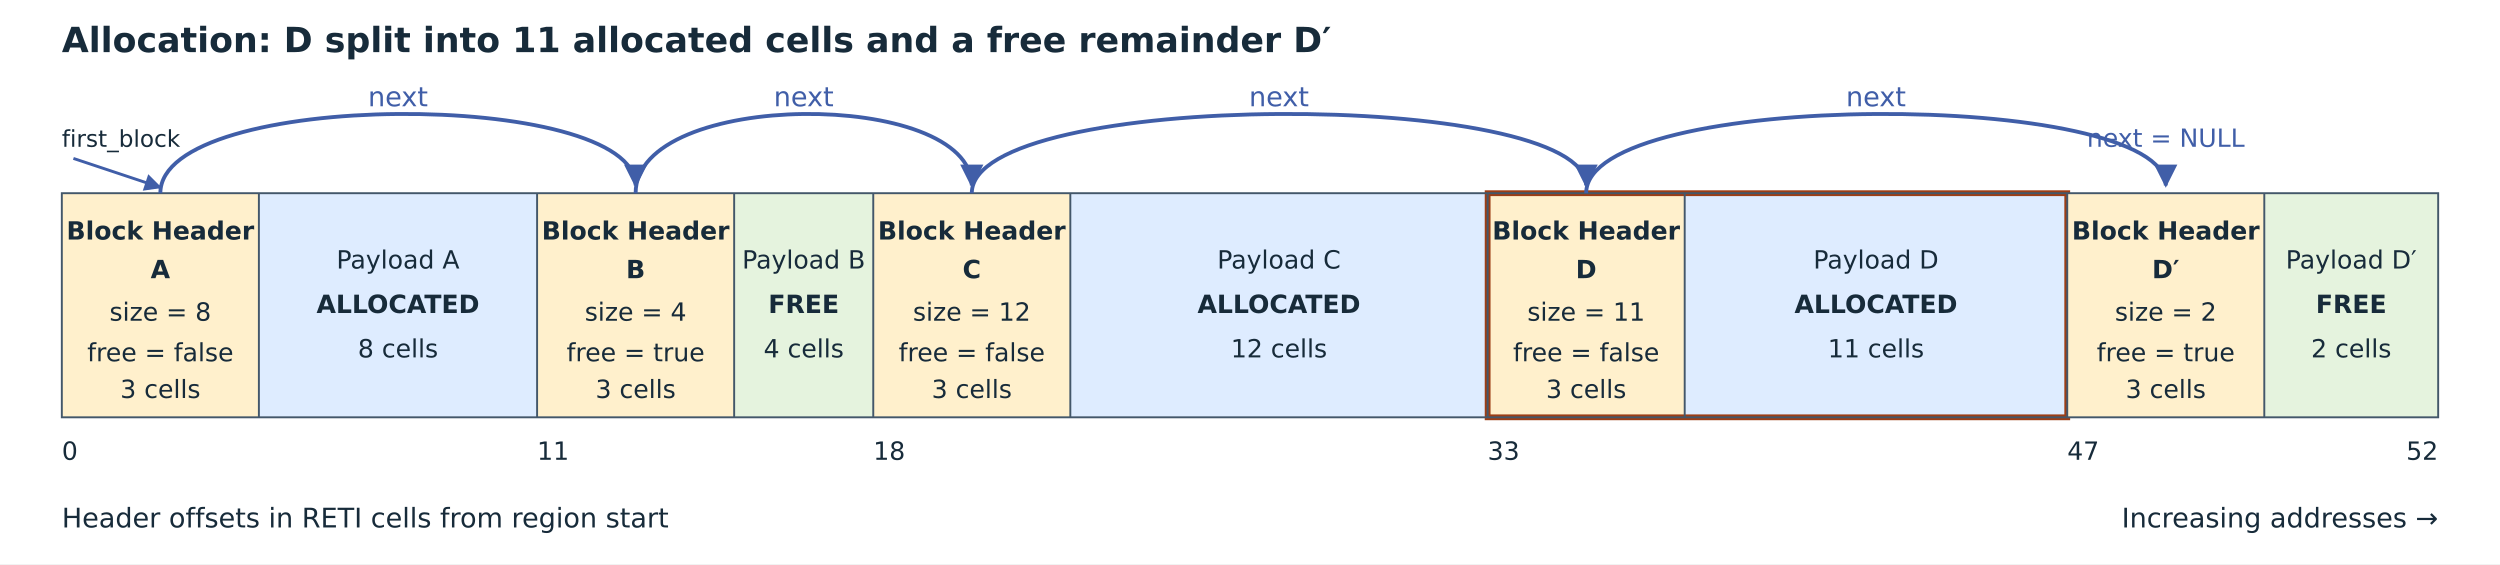
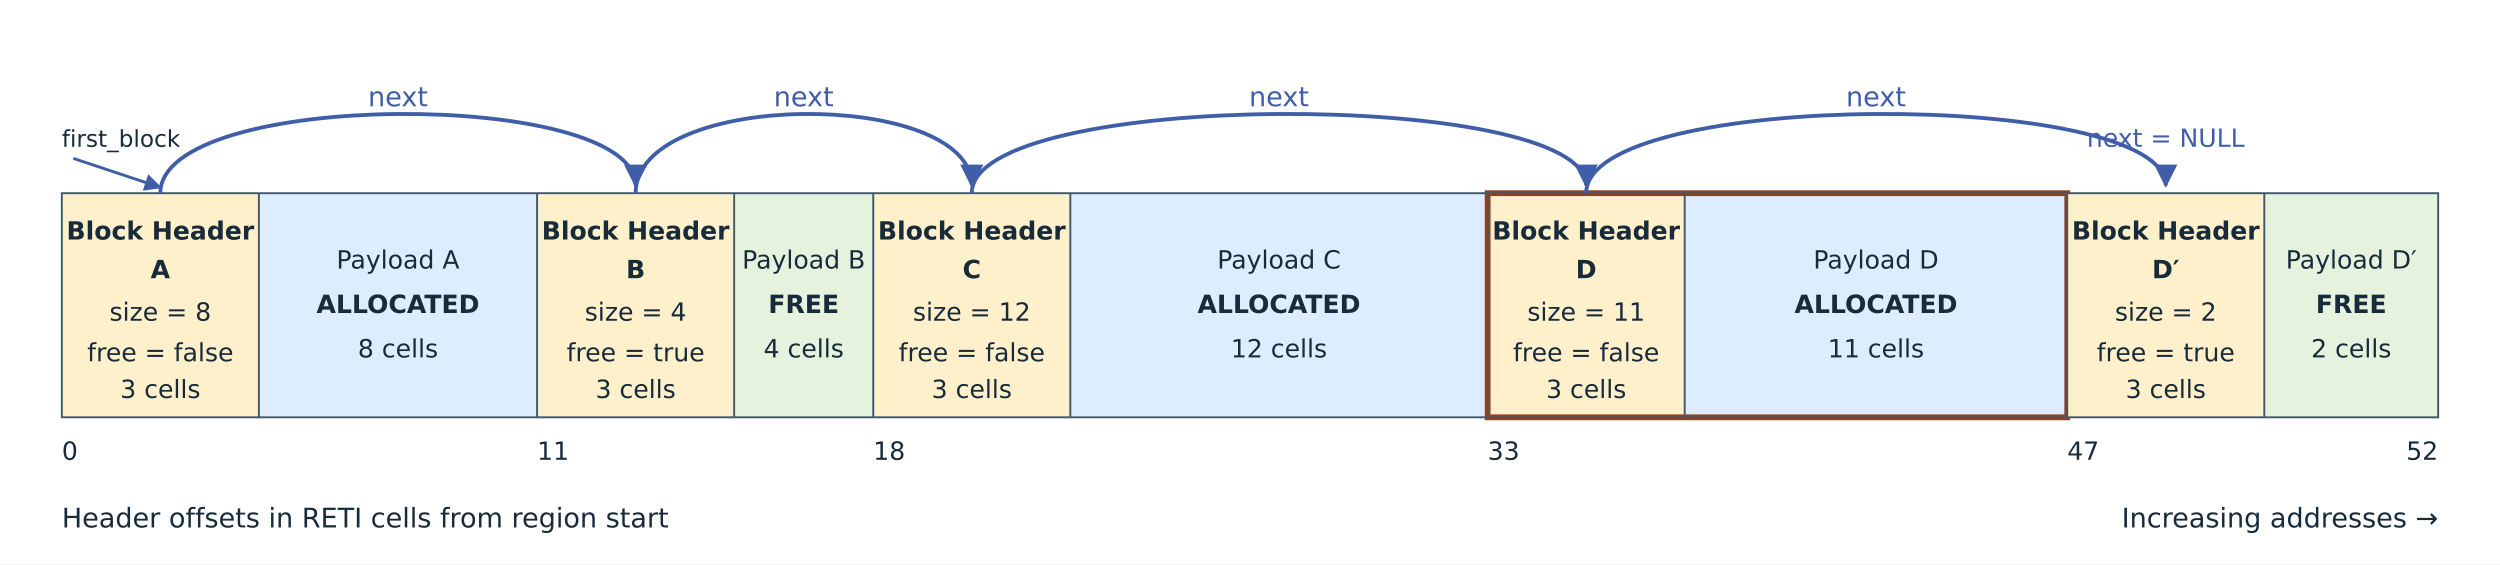
<svg xmlns="http://www.w3.org/2000/svg" width="1294" height="292" viewBox="0 0 1294 292" role="img" aria-labelledby="title desc">
  <defs>
    <marker id="arrow" viewBox="0 0 10 10" refX="9" refY="5" markerWidth="6" markerHeight="6" orient="auto-start-reverse">
      <path d="M 0 0 L 10 5 L 0 10 z" fill="#405ea8" />
    </marker>
  </defs>
  <rect width="1294" height="292" fill="white" />
  <g font-family="DejaVu Sans, sans-serif">
-     <text x="32" y="27" font-size="18" font-weight="bold" text-anchor="start" fill="#172b3a">Allocation: D split into 11 allocated cells and a free remainder D′</text>
    <rect x="32" y="100" width="102" height="116" fill="#fff0cc" />
    <text x="83.0" y="124" font-size="13" font-weight="bold" text-anchor="middle" fill="#172b3a">Block Header</text>
    <text x="83.0" y="144" font-size="13" font-weight="bold" text-anchor="middle" fill="#172b3a">A</text>
    <text x="83.0" y="166" font-size="13" font-weight="normal" text-anchor="middle" fill="#172b3a">size = 8</text>
    <text x="83.0" y="187" font-size="13" font-weight="normal" text-anchor="middle" fill="#172b3a">free = false</text>
    <text x="83.0" y="206" font-size="13" font-weight="normal" text-anchor="middle" fill="#172b3a">3 cells</text>
    <rect x="134" y="100" width="144" height="116" fill="#deecff" />
    <text x="206.0" y="139" font-size="13" font-weight="normal" text-anchor="middle" fill="#172b3a">Payload A</text>
    <text x="206.0" y="162" font-size="13" font-weight="bold" text-anchor="middle" fill="#172b3a">ALLOCATED</text>
    <text x="206.0" y="185" font-size="13" font-weight="normal" text-anchor="middle" fill="#172b3a">8 cells</text>
    <text x="32" y="238" font-size="13" font-weight="normal" text-anchor="start" fill="#172b3a">0</text>
    <rect x="278" y="100" width="102" height="116" fill="#fff0cc" />
    <text x="329.0" y="124" font-size="13" font-weight="bold" text-anchor="middle" fill="#172b3a">Block Header</text>
    <text x="329.0" y="144" font-size="13" font-weight="bold" text-anchor="middle" fill="#172b3a">B</text>
    <text x="329.0" y="166" font-size="13" font-weight="normal" text-anchor="middle" fill="#172b3a">size = 4</text>
    <text x="329.0" y="187" font-size="13" font-weight="normal" text-anchor="middle" fill="#172b3a">free = true</text>
    <text x="329.0" y="206" font-size="13" font-weight="normal" text-anchor="middle" fill="#172b3a">3 cells</text>
    <rect x="380" y="100" width="72" height="116" fill="#e5f3de" />
    <text x="416.0" y="139" font-size="13" font-weight="normal" text-anchor="middle" fill="#172b3a">Payload B</text>
    <text x="416.0" y="162" font-size="13" font-weight="bold" text-anchor="middle" fill="#172b3a">FREE</text>
    <text x="416.0" y="185" font-size="13" font-weight="normal" text-anchor="middle" fill="#172b3a">4 cells</text>
    <text x="278" y="238" font-size="13" font-weight="normal" text-anchor="start" fill="#172b3a">11</text>
    <rect x="452" y="100" width="102" height="116" fill="#fff0cc" />
    <text x="503.0" y="124" font-size="13" font-weight="bold" text-anchor="middle" fill="#172b3a">Block Header</text>
    <text x="503.0" y="144" font-size="13" font-weight="bold" text-anchor="middle" fill="#172b3a">C</text>
    <text x="503.0" y="166" font-size="13" font-weight="normal" text-anchor="middle" fill="#172b3a">size = 12</text>
    <text x="503.0" y="187" font-size="13" font-weight="normal" text-anchor="middle" fill="#172b3a">free = false</text>
    <text x="503.0" y="206" font-size="13" font-weight="normal" text-anchor="middle" fill="#172b3a">3 cells</text>
    <rect x="554" y="100" width="216" height="116" fill="#deecff" />
    <text x="662.0" y="139" font-size="13" font-weight="normal" text-anchor="middle" fill="#172b3a">Payload C</text>
    <text x="662.0" y="162" font-size="13" font-weight="bold" text-anchor="middle" fill="#172b3a">ALLOCATED</text>
    <text x="662.0" y="185" font-size="13" font-weight="normal" text-anchor="middle" fill="#172b3a">12 cells</text>
    <text x="452" y="238" font-size="13" font-weight="normal" text-anchor="start" fill="#172b3a">18</text>
    <rect x="770" y="100" width="102" height="116" fill="#fff0cc" />
    <text x="821.0" y="124" font-size="13" font-weight="bold" text-anchor="middle" fill="#172b3a">Block Header</text>
    <text x="821.0" y="144" font-size="13" font-weight="bold" text-anchor="middle" fill="#172b3a">D</text>
    <text x="821.0" y="166" font-size="13" font-weight="normal" text-anchor="middle" fill="#172b3a">size = 11</text>
    <text x="821.0" y="187" font-size="13" font-weight="normal" text-anchor="middle" fill="#172b3a">free = false</text>
    <text x="821.0" y="206" font-size="13" font-weight="normal" text-anchor="middle" fill="#172b3a">3 cells</text>
    <rect x="872" y="100" width="198" height="116" fill="#deecff" />
    <text x="971.0" y="139" font-size="13" font-weight="normal" text-anchor="middle" fill="#172b3a">Payload D</text>
    <text x="971.0" y="162" font-size="13" font-weight="bold" text-anchor="middle" fill="#172b3a">ALLOCATED</text>
    <text x="971.0" y="185" font-size="13" font-weight="normal" text-anchor="middle" fill="#172b3a">11 cells</text>
    <rect x="770" y="100" width="300" height="116" fill="none" stroke="#9c3d15" stroke-width="3" />
    <text x="770" y="238" font-size="13" font-weight="normal" text-anchor="start" fill="#172b3a">33</text>
    <rect x="1070" y="100" width="102" height="116" fill="#fff0cc" />
    <text x="1121.0" y="124" font-size="13" font-weight="bold" text-anchor="middle" fill="#172b3a">Block Header</text>
    <text x="1121.0" y="144" font-size="13" font-weight="bold" text-anchor="middle" fill="#172b3a">D′</text>
    <text x="1121.0" y="166" font-size="13" font-weight="normal" text-anchor="middle" fill="#172b3a">size = 2</text>
    <text x="1121.0" y="187" font-size="13" font-weight="normal" text-anchor="middle" fill="#172b3a">free = true</text>
    <text x="1121.0" y="206" font-size="13" font-weight="normal" text-anchor="middle" fill="#172b3a">3 cells</text>
    <rect x="1172" y="100" width="90" height="116" fill="#e5f3de" />
    <text x="1217.0" y="139" font-size="13" font-weight="normal" text-anchor="middle" fill="#172b3a">Payload D′</text>
    <text x="1217.0" y="162" font-size="13" font-weight="bold" text-anchor="middle" fill="#172b3a">FREE</text>
    <text x="1217.0" y="185" font-size="13" font-weight="normal" text-anchor="middle" fill="#172b3a">2 cells</text>
    <text x="1070" y="238" font-size="13" font-weight="normal" text-anchor="start" fill="#172b3a">47</text>
    <rect x="32" y="100" width="1230" height="116" fill="none" stroke="#43576a" />
    <path d="M 134.0 100 v 116" stroke="#43576a" />
    <path d="M 278.0 100 v 116" stroke="#43576a" />
    <path d="M 380.0 100 v 116" stroke="#43576a" />
    <path d="M 452.0 100 v 116" stroke="#43576a" />
    <path d="M 554.0 100 v 116" stroke="#43576a" />
    <path d="M 770.0 100 v 116" stroke="#43576a" />
    <path d="M 872.0 100 v 116" stroke="#43576a" />
    <path d="M 1070.0 100 v 116" stroke="#43576a" />
    <path d="M 1172.0 100 v 116" stroke="#43576a" />
    <path d="M 83.0 100 C 83.0 46, 329.0 46, 329.0 96" fill="none" stroke="#405ea8" stroke-width="2" marker-end="url(#arrow)" />
    <text x="206.0" y="55" font-size="14" font-weight="normal" text-anchor="middle" fill="#405ea8">next</text>
    <path d="M 329.0 100 C 329.0 46, 503.0 46, 503.0 96" fill="none" stroke="#405ea8" stroke-width="2" marker-end="url(#arrow)" />
    <text x="416.0" y="55" font-size="14" font-weight="normal" text-anchor="middle" fill="#405ea8">next</text>
    <path d="M 503.0 100 C 503.0 46, 821.0 46, 821.0 96" fill="none" stroke="#405ea8" stroke-width="2" marker-end="url(#arrow)" />
    <text x="662.0" y="55" font-size="14" font-weight="normal" text-anchor="middle" fill="#405ea8">next</text>
    <path d="M 821.0 100 C 821.0 46, 1121.0 46, 1121.0 96" fill="none" stroke="#405ea8" stroke-width="2" marker-end="url(#arrow)" />
    <text x="971.0" y="55" font-size="14" font-weight="normal" text-anchor="middle" fill="#405ea8">next</text>
    <text x="1121.0" y="76" font-size="13" font-weight="normal" text-anchor="middle" fill="#405ea8">next = NULL</text>
    <text x="32" y="76" font-size="12" font-weight="normal" text-anchor="start" fill="#172b3a">first_block</text>
    <path d="M 38 82 L 83.0 97" stroke="#405ea8" stroke-width="1.5" marker-end="url(#arrow)" />
    <text x="32" y="273" font-size="14" font-weight="normal" text-anchor="start" fill="#172b3a">Header offsets in RETI cells from region start</text>
    <text x="1262" y="238" font-size="13" font-weight="normal" text-anchor="end" fill="#172b3a">52</text>
    <text x="1262" y="273" font-size="14" font-weight="normal" text-anchor="end" fill="#172b3a">Increasing addresses →</text>
  </g>
</svg>
